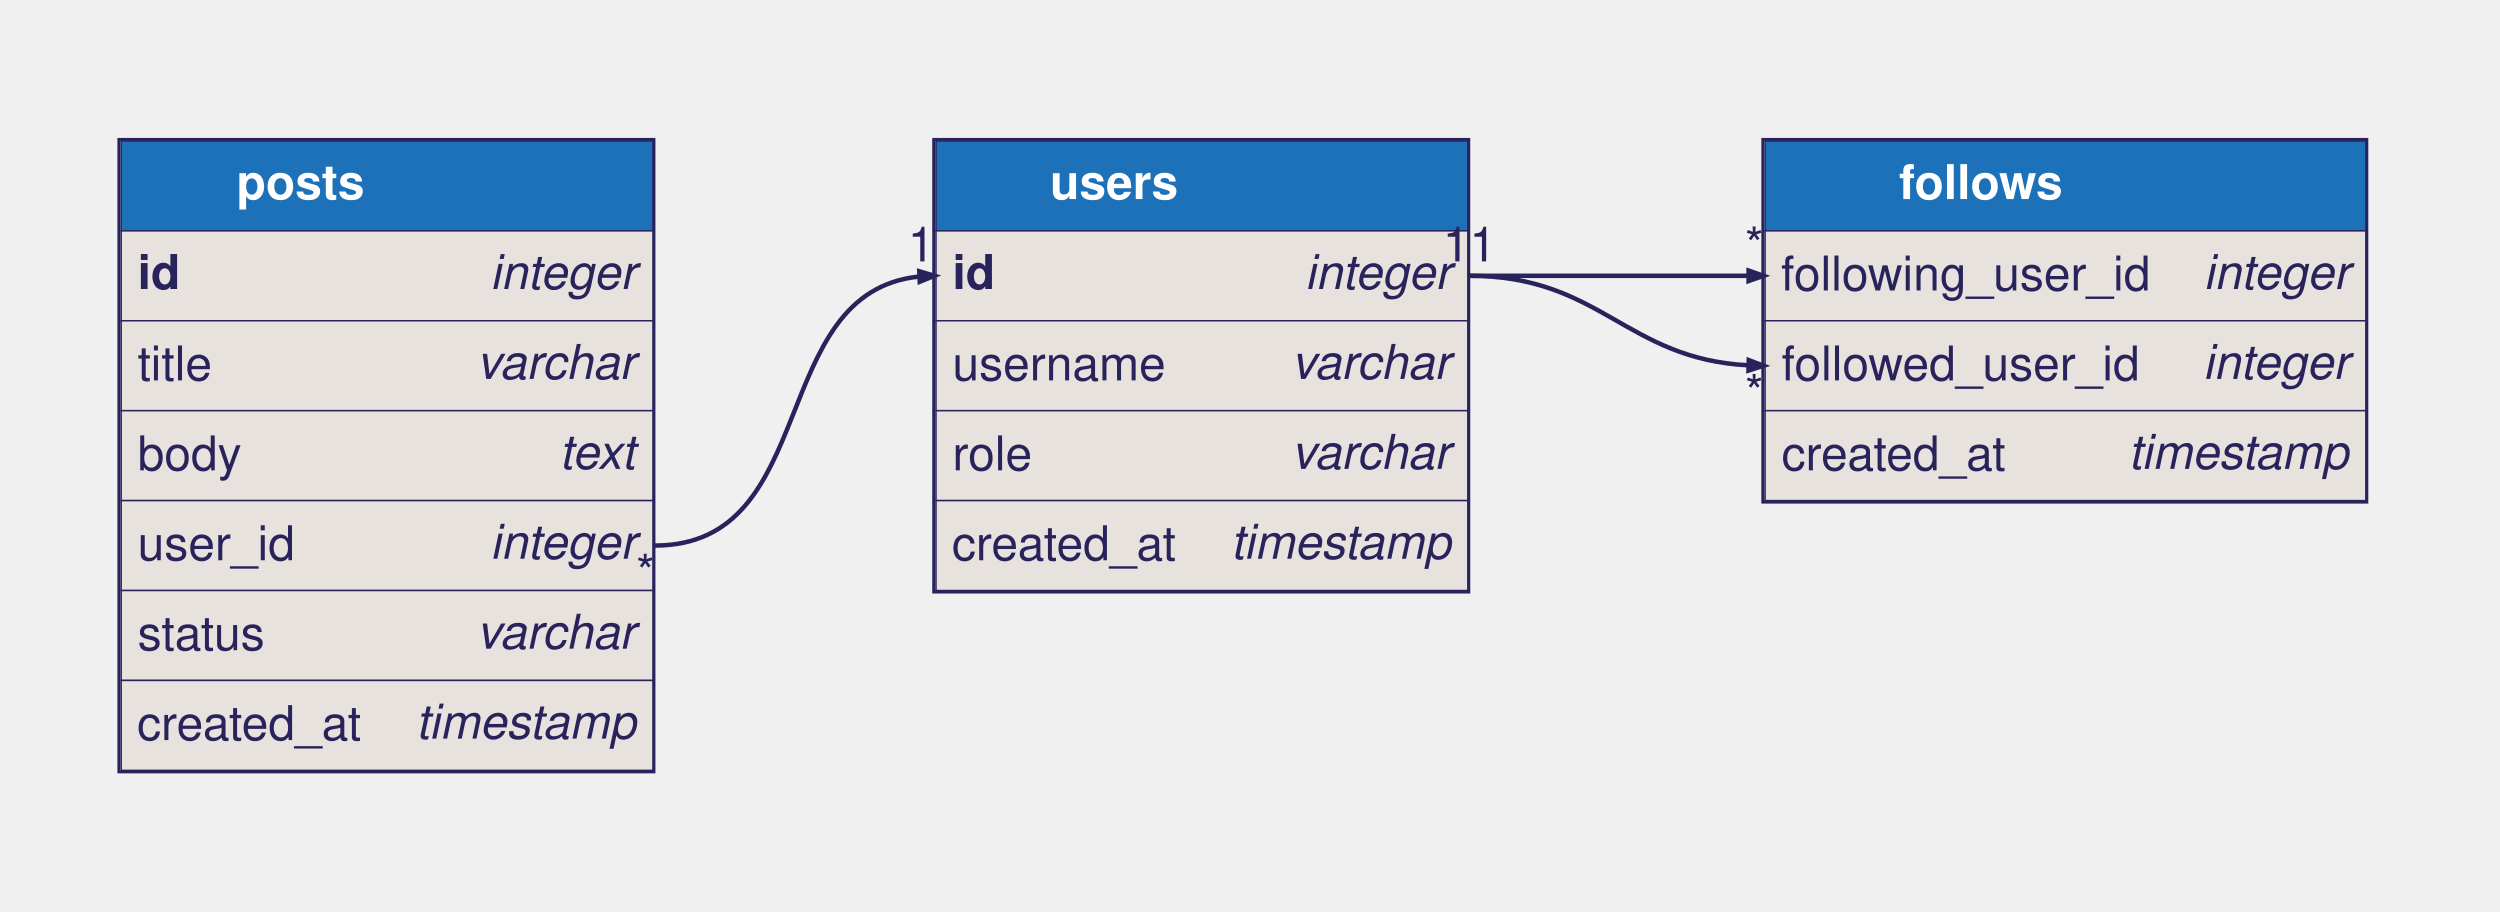
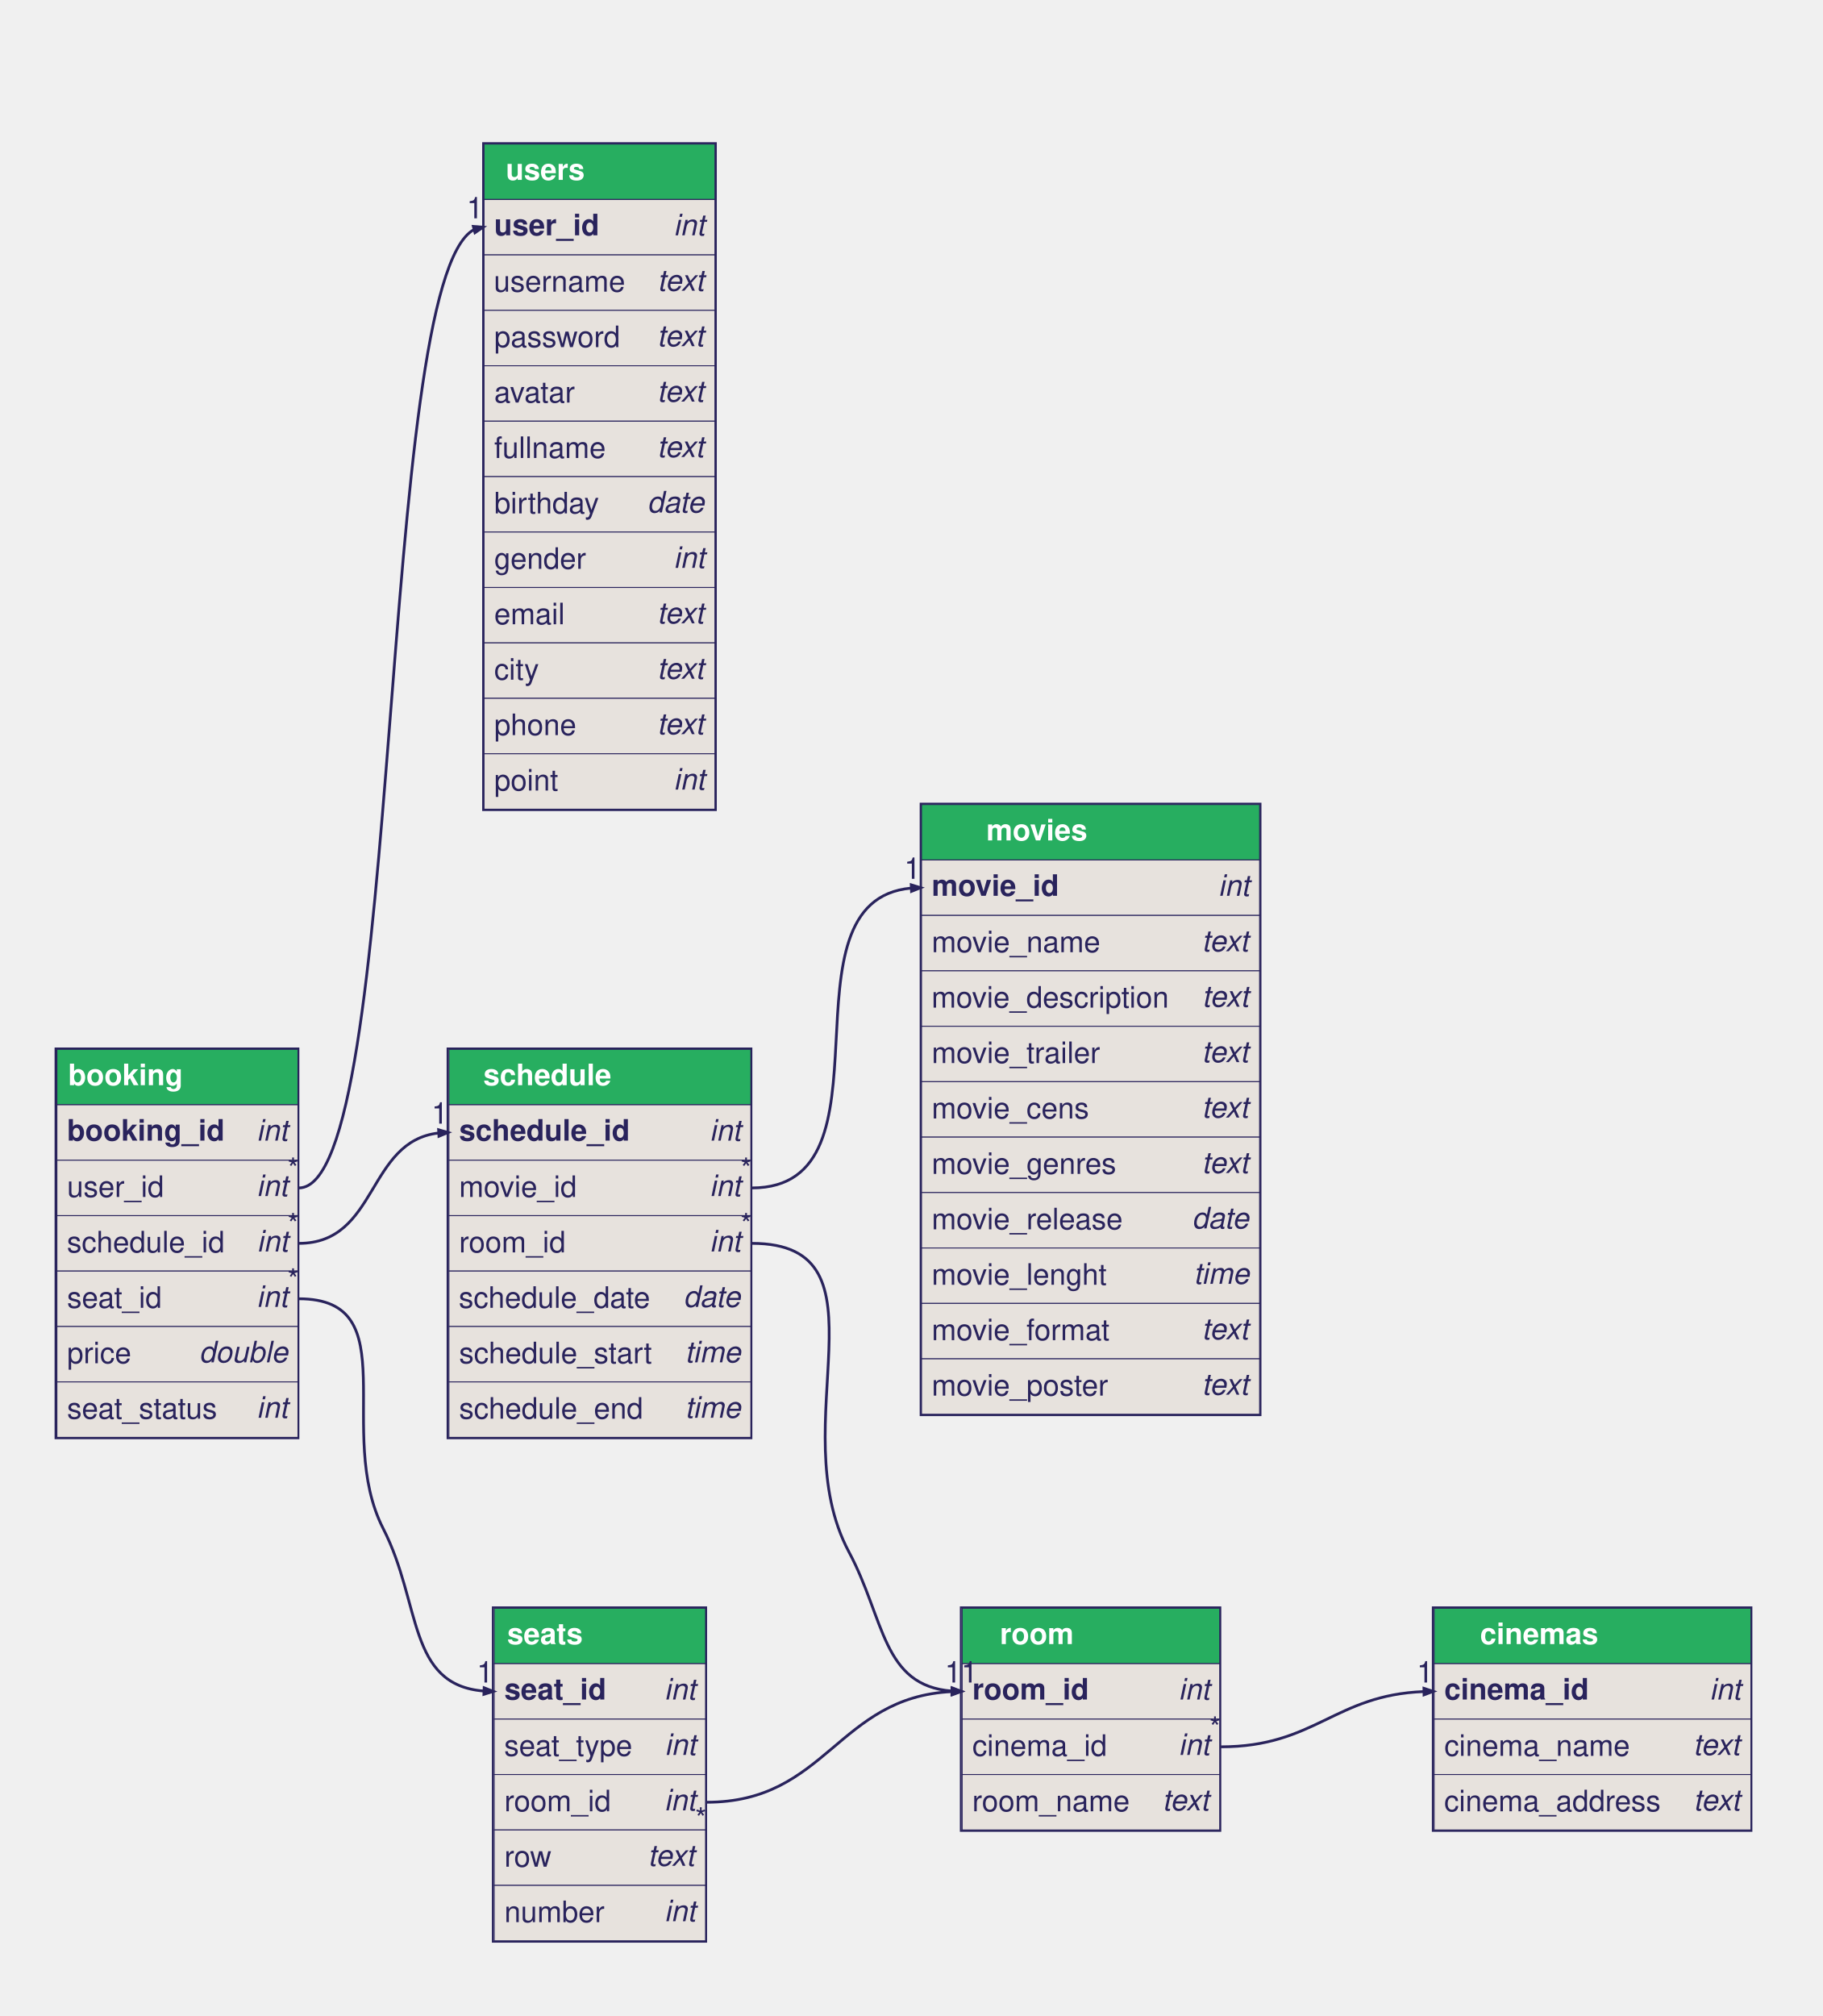
- <svg xmlns="http://www.w3.org/2000/svg" width="1668pt" height="608pt" viewBox="0.00 0.00 1668.16 607.63">
-   <g id="graph0" class="graph" transform="scale(1 1) rotate(0) translate(4 603.63)">
-     <g id="follows" class="node">
-       <ellipse fill="none" stroke="black" stroke-width="0" cx="1373.78" cy="-389.81" rx="286.26" ry="172.57" />
-       <polygon fill="#1d71b8" stroke="transparent" points="1173.78,-449.81 1173.78,-509.81 1574.78,-509.81 1574.78,-449.81 1173.78,-449.81" />
-       <polygon fill="none" stroke="#29235c" points="1173.78,-449.81 1173.78,-509.81 1574.78,-509.81 1574.78,-449.81 1173.78,-449.81" />
-       <text text-anchor="start" x="1263.15" y="-471.01" font-family="Helvetica,sans-Serif" font-weight="bold" font-size="32.00" fill="#ffffff">       follows       </text>
-       <polygon fill="#e7e2dd" stroke="transparent" points="1173.78,-389.81 1173.78,-449.81 1574.78,-449.81 1574.78,-389.81 1173.78,-389.81" />
-       <polygon fill="none" stroke="#29235c" points="1173.78,-389.81 1173.78,-449.81 1574.78,-449.81 1574.78,-389.81 1173.78,-389.81" />
-       <text text-anchor="start" x="1184.42" y="-410.01" font-family="Helvetica,sans-Serif" font-size="32.00" fill="#29235c">following_user_id    </text>
-       <text text-anchor="start" x="1466.38" y="-411.01" font-family="Helvetica,sans-Serif" font-style="italic" font-size="32.00" fill="#29235c">integer</text>
-       <polygon fill="#e7e2dd" stroke="transparent" points="1173.78,-329.81 1173.78,-389.81 1574.78,-389.81 1574.78,-329.81 1173.78,-329.81" />
-       <polygon fill="none" stroke="#29235c" points="1173.78,-329.81 1173.78,-389.81 1574.78,-389.81 1574.78,-329.81 1173.78,-329.81" />
-       <text text-anchor="start" x="1184.78" y="-350.01" font-family="Helvetica,sans-Serif" font-size="32.00" fill="#29235c">followed_user_id    </text>
-       <text text-anchor="start" x="1465.98" y="-351.01" font-family="Helvetica,sans-Serif" font-style="italic" font-size="32.00" fill="#29235c">integer</text>
-       <polygon fill="#e7e2dd" stroke="transparent" points="1173.78,-269.81 1173.78,-329.81 1574.78,-329.81 1574.78,-269.81 1173.78,-269.81" />
-       <polygon fill="none" stroke="#29235c" points="1173.78,-269.81 1173.78,-329.81 1574.78,-329.81 1574.78,-269.81 1173.78,-269.81" />
-       <text text-anchor="start" x="1184.78" y="-290.01" font-family="Helvetica,sans-Serif" font-size="32.00" fill="#29235c">created_at    </text>
-       <text text-anchor="start" x="1416.23" y="-291.01" font-family="Helvetica,sans-Serif" font-style="italic" font-size="32.00" fill="#29235c">timestamp</text>
-       <polygon fill="none" stroke="#29235c" stroke-width="2" points="1172.28,-268.81 1172.28,-510.81 1575.28,-510.81 1575.28,-268.81 1172.28,-268.81" />
-     </g>
+ <svg xmlns="http://www.w3.org/2000/svg" width="1973pt" height="2182pt" viewBox="0.00 0.00 1972.86 2182.33">
+   <g id="graph0" class="graph" transform="scale(1 1) rotate(0) translate(4 2178.33)">
    <g id="users" class="node">
-       <ellipse fill="none" stroke="black" stroke-width="0" cx="797.55" cy="-359.81" rx="253.7" ry="214.92" />
-       <polygon fill="#1d71b8" stroke="transparent" points="620.55,-449.81 620.55,-509.81 975.55,-509.81 975.55,-449.81 620.55,-449.81" />
-       <polygon fill="none" stroke="#29235c" points="620.55,-449.81 620.55,-509.81 975.55,-509.81 975.55,-449.81 620.55,-449.81" />
-       <text text-anchor="start" x="696.69" y="-471.01" font-family="Helvetica,sans-Serif" font-weight="bold" font-size="32.00" fill="#ffffff">       users       </text>
-       <polygon fill="#e7e2dd" stroke="transparent" points="620.55,-389.81 620.55,-449.81 975.55,-449.81 975.55,-389.81 620.55,-389.81" />
-       <polygon fill="none" stroke="#29235c" points="620.55,-389.81 620.55,-449.81 975.55,-449.81 975.55,-389.81 620.55,-389.81" />
-       <text text-anchor="start" x="631.55" y="-411.01" font-family="Helvetica,sans-Serif" font-weight="bold" font-size="32.00" fill="#29235c">id</text>
-       <text text-anchor="start" x="656.44" y="-411.01" font-family="Helvetica,sans-Serif" font-size="32.00" fill="#29235c">    </text>
-       <text text-anchor="start" x="866.75" y="-411.01" font-family="Helvetica,sans-Serif" font-style="italic" font-size="32.00" fill="#29235c">integer</text>
-       <polygon fill="#e7e2dd" stroke="transparent" points="620.55,-329.81 620.55,-389.81 975.55,-389.81 975.55,-329.81 620.55,-329.81" />
-       <polygon fill="none" stroke="#29235c" points="620.55,-329.81 620.55,-389.81 975.55,-389.81 975.55,-329.81 620.55,-329.81" />
-       <text text-anchor="start" x="631.55" y="-350.01" font-family="Helvetica,sans-Serif" font-size="32.00" fill="#29235c">username    </text>
-       <text text-anchor="start" x="857.88" y="-351.01" font-family="Helvetica,sans-Serif" font-style="italic" font-size="32.00" fill="#29235c">varchar</text>
-       <polygon fill="#e7e2dd" stroke="transparent" points="620.55,-269.81 620.55,-329.81 975.55,-329.81 975.55,-269.81 620.55,-269.81" />
-       <polygon fill="none" stroke="#29235c" points="620.55,-269.81 620.55,-329.81 975.55,-329.81 975.55,-269.81 620.55,-269.81" />
-       <text text-anchor="start" x="631.55" y="-290.01" font-family="Helvetica,sans-Serif" font-size="32.00" fill="#29235c">role    </text>
-       <text text-anchor="start" x="857.88" y="-291.01" font-family="Helvetica,sans-Serif" font-style="italic" font-size="32.00" fill="#29235c">varchar</text>
-       <polygon fill="#e7e2dd" stroke="transparent" points="620.55,-209.81 620.55,-269.81 975.55,-269.81 975.55,-209.81 620.55,-209.81" />
-       <polygon fill="none" stroke="#29235c" points="620.55,-209.81 620.55,-269.81 975.55,-269.81 975.55,-209.81 620.55,-209.81" />
-       <text text-anchor="start" x="631.18" y="-230.01" font-family="Helvetica,sans-Serif" font-size="32.00" fill="#29235c">created_at    </text>
-       <text text-anchor="start" x="817.27" y="-231.01" font-family="Helvetica,sans-Serif" font-style="italic" font-size="32.00" fill="#29235c">timestamp</text>
-       <polygon fill="none" stroke="#29235c" stroke-width="2" points="619.05,-208.81 619.05,-510.81 976.05,-510.81 976.05,-208.81 619.05,-208.81" />
+       <ellipse fill="none" stroke="black" stroke-width="0" cx="644.82" cy="-1662.39" rx="179.71" ry="511.89" />
+       <polygon fill="#27ae60" stroke="transparent" points="519.82,-1962.39 519.82,-2022.39 769.82,-2022.39 769.82,-1962.39 519.82,-1962.39" />
+       <polygon fill="none" stroke="#29235c" points="519.82,-1962.39 519.82,-2022.39 769.82,-2022.39 769.82,-1962.39 519.82,-1962.39" />
+       <text text-anchor="start" x="543.45" y="-1983.59" font-family="Helvetica,sans-Serif" font-weight="bold" font-size="32.00" fill="#ffffff">       users       </text>
+       <polygon fill="#e7e2dd" stroke="transparent" points="519.82,-1902.39 519.82,-1962.39 769.82,-1962.39 769.82,-1902.39 519.82,-1902.39" />
+       <polygon fill="none" stroke="#29235c" points="519.82,-1902.39 519.82,-1962.39 769.82,-1962.39 769.82,-1902.39 519.82,-1902.39" />
+       <text text-anchor="start" x="530.82" y="-1923.59" font-family="Helvetica,sans-Serif" font-weight="bold" font-size="32.00" fill="#29235c">user_id</text>
+       <text text-anchor="start" x="635.73" y="-1923.59" font-family="Helvetica,sans-Serif" font-size="32.00" fill="#29235c">    </text>
+       <text text-anchor="start" x="725.04" y="-1923.59" font-family="Helvetica,sans-Serif" font-style="italic" font-size="32.00" fill="#29235c">int</text>
+       <polygon fill="#e7e2dd" stroke="transparent" points="519.82,-1842.39 519.82,-1902.39 769.82,-1902.39 769.82,-1842.39 519.82,-1842.39" />
+       <polygon fill="none" stroke="#29235c" points="519.82,-1842.39 519.82,-1902.39 769.82,-1902.39 769.82,-1842.39 519.82,-1842.39" />
+       <text text-anchor="start" x="530.41" y="-1862.59" font-family="Helvetica,sans-Serif" font-size="32.00" fill="#29235c">username    </text>
+       <text text-anchor="start" x="707.53" y="-1863.59" font-family="Helvetica,sans-Serif" font-style="italic" font-size="32.00" fill="#29235c">text</text>
+       <polygon fill="#e7e2dd" stroke="transparent" points="519.82,-1782.39 519.82,-1842.39 769.82,-1842.39 769.82,-1782.39 519.82,-1782.39" />
+       <polygon fill="none" stroke="#29235c" points="519.82,-1782.39 519.82,-1842.39 769.82,-1842.39 769.82,-1782.39 519.82,-1782.39" />
+       <text text-anchor="start" x="530.82" y="-1802.59" font-family="Helvetica,sans-Serif" font-size="32.00" fill="#29235c">password    </text>
+       <text text-anchor="start" x="707.24" y="-1803.59" font-family="Helvetica,sans-Serif" font-style="italic" font-size="32.00" fill="#29235c">text</text>
+       <polygon fill="#e7e2dd" stroke="transparent" points="519.82,-1722.39 519.82,-1782.39 769.82,-1782.39 769.82,-1722.39 519.82,-1722.39" />
+       <polygon fill="none" stroke="#29235c" points="519.82,-1722.39 519.82,-1782.39 769.82,-1782.39 769.82,-1722.39 519.82,-1722.39" />
+       <text text-anchor="start" x="530.82" y="-1742.59" font-family="Helvetica,sans-Serif" font-size="32.00" fill="#29235c">avatar    </text>
+       <text text-anchor="start" x="707.24" y="-1743.59" font-family="Helvetica,sans-Serif" font-style="italic" font-size="32.00" fill="#29235c">text</text>
+       <polygon fill="#e7e2dd" stroke="transparent" points="519.82,-1662.39 519.82,-1722.39 769.82,-1722.39 769.82,-1662.39 519.82,-1662.39" />
+       <polygon fill="none" stroke="#29235c" points="519.82,-1662.39 519.82,-1722.39 769.82,-1722.39 769.82,-1662.39 519.82,-1662.39" />
+       <text text-anchor="start" x="530.82" y="-1682.59" font-family="Helvetica,sans-Serif" font-size="32.00" fill="#29235c">fullname    </text>
+       <text text-anchor="start" x="707.24" y="-1683.59" font-family="Helvetica,sans-Serif" font-style="italic" font-size="32.00" fill="#29235c">text</text>
+       <polygon fill="#e7e2dd" stroke="transparent" points="519.82,-1602.39 519.82,-1662.39 769.82,-1662.39 769.82,-1602.39 519.82,-1602.39" />
+       <polygon fill="none" stroke="#29235c" points="519.82,-1602.39 519.82,-1662.39 769.82,-1662.39 769.82,-1602.39 519.82,-1602.39" />
+       <text text-anchor="start" x="530.82" y="-1622.59" font-family="Helvetica,sans-Serif" font-size="32.00" fill="#29235c">birthday    </text>
+       <text text-anchor="start" x="696.56" y="-1623.59" font-family="Helvetica,sans-Serif" font-style="italic" font-size="32.00" fill="#29235c">date</text>
+       <polygon fill="#e7e2dd" stroke="transparent" points="519.82,-1542.39 519.82,-1602.39 769.82,-1602.39 769.82,-1542.39 519.82,-1542.39" />
+       <polygon fill="none" stroke="#29235c" points="519.82,-1542.39 519.82,-1602.39 769.82,-1602.39 769.82,-1542.39 519.82,-1542.39" />
+       <text text-anchor="start" x="530.82" y="-1562.59" font-family="Helvetica,sans-Serif" font-size="32.00" fill="#29235c">gender    </text>
+       <text text-anchor="start" x="725.04" y="-1563.59" font-family="Helvetica,sans-Serif" font-style="italic" font-size="32.00" fill="#29235c">int</text>
+       <polygon fill="#e7e2dd" stroke="transparent" points="519.82,-1482.39 519.82,-1542.39 769.82,-1542.39 769.82,-1482.39 519.82,-1482.39" />
+       <polygon fill="none" stroke="#29235c" points="519.82,-1482.39 519.82,-1542.39 769.82,-1542.39 769.82,-1482.39 519.82,-1482.39" />
+       <text text-anchor="start" x="530.82" y="-1502.59" font-family="Helvetica,sans-Serif" font-size="32.00" fill="#29235c">email    </text>
+       <text text-anchor="start" x="707.24" y="-1503.59" font-family="Helvetica,sans-Serif" font-style="italic" font-size="32.00" fill="#29235c">text</text>
+       <polygon fill="#e7e2dd" stroke="transparent" points="519.82,-1422.39 519.82,-1482.39 769.82,-1482.39 769.82,-1422.39 519.82,-1422.39" />
+       <polygon fill="none" stroke="#29235c" points="519.82,-1422.39 519.82,-1482.39 769.82,-1482.39 769.82,-1422.39 519.82,-1422.39" />
+       <text text-anchor="start" x="530.82" y="-1442.59" font-family="Helvetica,sans-Serif" font-size="32.00" fill="#29235c">city    </text>
+       <text text-anchor="start" x="707.24" y="-1443.59" font-family="Helvetica,sans-Serif" font-style="italic" font-size="32.00" fill="#29235c">text</text>
+       <polygon fill="#e7e2dd" stroke="transparent" points="519.82,-1362.39 519.82,-1422.39 769.82,-1422.39 769.82,-1362.39 519.82,-1362.39" />
+       <polygon fill="none" stroke="#29235c" points="519.82,-1362.39 519.82,-1422.39 769.82,-1422.39 769.82,-1362.39 519.82,-1362.39" />
+       <text text-anchor="start" x="530.82" y="-1382.59" font-family="Helvetica,sans-Serif" font-size="32.00" fill="#29235c">phone    </text>
+       <text text-anchor="start" x="707.24" y="-1383.59" font-family="Helvetica,sans-Serif" font-style="italic" font-size="32.00" fill="#29235c">text</text>
+       <polygon fill="#e7e2dd" stroke="transparent" points="519.82,-1302.39 519.82,-1362.39 769.82,-1362.39 769.82,-1302.39 519.82,-1302.39" />
+       <polygon fill="none" stroke="#29235c" points="519.82,-1302.39 519.82,-1362.39 769.82,-1362.39 769.82,-1302.39 519.82,-1302.39" />
+       <text text-anchor="start" x="530.82" y="-1322.59" font-family="Helvetica,sans-Serif" font-size="32.00" fill="#29235c">point    </text>
+       <text text-anchor="start" x="725.04" y="-1323.59" font-family="Helvetica,sans-Serif" font-style="italic" font-size="32.00" fill="#29235c">int</text>
+       <polygon fill="none" stroke="#29235c" stroke-width="2" points="518.82,-1301.39 518.82,-2023.39 770.82,-2023.39 770.82,-1301.39 518.82,-1301.39" />
+     </g>
+     <g id="cinemas" class="node">
+       <ellipse fill="none" stroke="black" stroke-width="0" cx="1719.5" cy="-317.39" rx="245.23" ry="172.57" />
+       <polygon fill="#27ae60" stroke="transparent" points="1548.5,-377.39 1548.5,-437.39 1891.5,-437.39 1891.5,-377.39 1548.5,-377.39" />
+       <polygon fill="none" stroke="#29235c" points="1548.5,-377.39 1548.5,-437.39 1891.5,-437.39 1891.5,-377.39 1548.5,-377.39" />
+       <text text-anchor="start" x="1598.19" y="-398.59" font-family="Helvetica,sans-Serif" font-weight="bold" font-size="32.00" fill="#ffffff">       cinemas       </text>
+       <polygon fill="#e7e2dd" stroke="transparent" points="1548.5,-317.39 1548.5,-377.39 1891.5,-377.39 1891.5,-317.39 1548.5,-317.39" />
+       <polygon fill="none" stroke="#29235c" points="1548.5,-317.39 1548.5,-377.39 1891.5,-377.39 1891.5,-317.39 1548.5,-317.39" />
+       <text text-anchor="start" x="1559.5" y="-338.59" font-family="Helvetica,sans-Serif" font-weight="bold" font-size="32.00" fill="#29235c">cinema_id</text>
+       <text text-anchor="start" x="1705.29" y="-338.59" font-family="Helvetica,sans-Serif" font-size="32.00" fill="#29235c">    </text>
+       <text text-anchor="start" x="1846.71" y="-338.59" font-family="Helvetica,sans-Serif" font-style="italic" font-size="32.00" fill="#29235c">int</text>
+       <polygon fill="#e7e2dd" stroke="transparent" points="1548.5,-257.39 1548.5,-317.39 1891.5,-317.39 1891.5,-257.39 1548.5,-257.39" />
+       <polygon fill="none" stroke="#29235c" points="1548.5,-257.39 1548.5,-317.39 1891.5,-317.39 1891.5,-257.39 1548.5,-257.39" />
+       <text text-anchor="start" x="1559.5" y="-277.59" font-family="Helvetica,sans-Serif" font-size="32.00" fill="#29235c">cinema_name    </text>
+       <text text-anchor="start" x="1828.92" y="-278.59" font-family="Helvetica,sans-Serif" font-style="italic" font-size="32.00" fill="#29235c">text</text>
+       <polygon fill="#e7e2dd" stroke="transparent" points="1548.5,-197.39 1548.5,-257.39 1891.5,-257.39 1891.5,-197.39 1548.5,-197.39" />
+       <polygon fill="none" stroke="#29235c" points="1548.5,-197.39 1548.5,-257.39 1891.5,-257.39 1891.5,-197.39 1548.5,-197.39" />
+       <text text-anchor="start" x="1559.35" y="-217.59" font-family="Helvetica,sans-Serif" font-size="32.00" fill="#29235c">cinema_address    </text>
+       <text text-anchor="start" x="1829.21" y="-218.59" font-family="Helvetica,sans-Serif" font-style="italic" font-size="32.00" fill="#29235c">text</text>
+       <polygon fill="none" stroke="#29235c" stroke-width="2" points="1547,-196.39 1547,-438.39 1892,-438.39 1892,-196.39 1547,-196.39" />
+     </g>
+     <g id="movies" class="node">
+       <ellipse fill="none" stroke="black" stroke-width="0" cx="1176.5" cy="-977.39" rx="261.76" ry="469.54" />
+       <polygon fill="#27ae60" stroke="transparent" points="993.5,-1247.39 993.5,-1307.39 1359.5,-1307.39 1359.5,-1247.39 993.5,-1247.39" />
+       <polygon fill="none" stroke="#29235c" points="993.5,-1247.39 993.5,-1307.39 1359.5,-1307.39 1359.5,-1247.39 993.5,-1247.39" />
+       <text text-anchor="start" x="1063.59" y="-1268.59" font-family="Helvetica,sans-Serif" font-weight="bold" font-size="32.00" fill="#ffffff">       movies       </text>
+       <polygon fill="#e7e2dd" stroke="transparent" points="993.5,-1187.39 993.5,-1247.39 1359.5,-1247.39 1359.5,-1187.39 993.5,-1187.39" />
+       <polygon fill="none" stroke="#29235c" points="993.5,-1187.39 993.5,-1247.39 1359.5,-1247.39 1359.5,-1187.39 993.5,-1187.39" />
+       <text text-anchor="start" x="1004.5" y="-1208.59" font-family="Helvetica,sans-Serif" font-weight="bold" font-size="32.00" fill="#29235c">movie_id</text>
+       <text text-anchor="start" x="1132.51" y="-1208.59" font-family="Helvetica,sans-Serif" font-size="32.00" fill="#29235c">    </text>
+       <text text-anchor="start" x="1314.72" y="-1208.59" font-family="Helvetica,sans-Serif" font-style="italic" font-size="32.00" fill="#29235c">int</text>
+       <polygon fill="#e7e2dd" stroke="transparent" points="993.5,-1127.39 993.5,-1187.39 1359.5,-1187.39 1359.5,-1127.39 993.5,-1127.39" />
+       <polygon fill="none" stroke="#29235c" points="993.5,-1127.39 993.5,-1187.39 1359.5,-1187.39 1359.5,-1127.39 993.5,-1127.39" />
+       <text text-anchor="start" x="1004.5" y="-1147.59" font-family="Helvetica,sans-Serif" font-size="32.00" fill="#29235c">movie_name    </text>
+       <text text-anchor="start" x="1296.93" y="-1148.59" font-family="Helvetica,sans-Serif" font-style="italic" font-size="32.00" fill="#29235c">text</text>
+       <polygon fill="#e7e2dd" stroke="transparent" points="993.5,-1067.39 993.5,-1127.39 1359.5,-1127.39 1359.5,-1067.39 993.5,-1067.39" />
+       <polygon fill="none" stroke="#29235c" points="993.5,-1067.39 993.5,-1127.39 1359.5,-1127.39 1359.5,-1067.39 993.5,-1067.39" />
+       <text text-anchor="start" x="1004.31" y="-1087.59" font-family="Helvetica,sans-Serif" font-size="32.00" fill="#29235c">movie_description    </text>
+       <text text-anchor="start" x="1297.21" y="-1088.59" font-family="Helvetica,sans-Serif" font-style="italic" font-size="32.00" fill="#29235c">text</text>
+       <polygon fill="#e7e2dd" stroke="transparent" points="993.5,-1007.39 993.5,-1067.39 1359.5,-1067.39 1359.5,-1007.39 993.5,-1007.39" />
+       <polygon fill="none" stroke="#29235c" points="993.5,-1007.39 993.5,-1067.39 1359.5,-1067.39 1359.5,-1007.39 993.5,-1007.39" />
+       <text text-anchor="start" x="1004.5" y="-1027.59" font-family="Helvetica,sans-Serif" font-size="32.00" fill="#29235c">movie_trailer    </text>
+       <text text-anchor="start" x="1296.93" y="-1028.59" font-family="Helvetica,sans-Serif" font-style="italic" font-size="32.00" fill="#29235c">text</text>
+       <polygon fill="#e7e2dd" stroke="transparent" points="993.5,-947.39 993.5,-1007.39 1359.5,-1007.39 1359.5,-947.39 993.5,-947.39" />
+       <polygon fill="none" stroke="#29235c" points="993.5,-947.39 993.5,-1007.39 1359.5,-1007.39 1359.5,-947.39 993.5,-947.39" />
+       <text text-anchor="start" x="1004.5" y="-967.59" font-family="Helvetica,sans-Serif" font-size="32.00" fill="#29235c">movie_cens    </text>
+       <text text-anchor="start" x="1296.93" y="-968.59" font-family="Helvetica,sans-Serif" font-style="italic" font-size="32.00" fill="#29235c">text</text>
+       <polygon fill="#e7e2dd" stroke="transparent" points="993.5,-887.39 993.5,-947.39 1359.5,-947.39 1359.5,-887.39 993.5,-887.39" />
+       <polygon fill="none" stroke="#29235c" points="993.5,-887.39 993.5,-947.39 1359.5,-947.39 1359.5,-887.39 993.5,-887.39" />
+       <text text-anchor="start" x="1004.5" y="-907.59" font-family="Helvetica,sans-Serif" font-size="32.00" fill="#29235c">movie_genres    </text>
+       <text text-anchor="start" x="1296.93" y="-908.59" font-family="Helvetica,sans-Serif" font-style="italic" font-size="32.00" fill="#29235c">text</text>
+       <polygon fill="#e7e2dd" stroke="transparent" points="993.5,-827.39 993.5,-887.39 1359.5,-887.39 1359.5,-827.39 993.5,-827.39" />
+       <polygon fill="none" stroke="#29235c" points="993.5,-827.39 993.5,-887.39 1359.5,-887.39 1359.5,-827.39 993.5,-827.39" />
+       <text text-anchor="start" x="1004.5" y="-847.59" font-family="Helvetica,sans-Serif" font-size="32.00" fill="#29235c">movie_release    </text>
+       <text text-anchor="start" x="1286.24" y="-848.59" font-family="Helvetica,sans-Serif" font-style="italic" font-size="32.00" fill="#29235c">date</text>
+       <polygon fill="#e7e2dd" stroke="transparent" points="993.5,-767.39 993.5,-827.39 1359.5,-827.39 1359.5,-767.39 993.5,-767.39" />
+       <polygon fill="none" stroke="#29235c" points="993.5,-767.39 993.5,-827.39 1359.5,-827.39 1359.5,-767.39 993.5,-767.39" />
+       <text text-anchor="start" x="1004.5" y="-787.59" font-family="Helvetica,sans-Serif" font-size="32.00" fill="#29235c">movie_lenght    </text>
+       <text text-anchor="start" x="1288.07" y="-788.59" font-family="Helvetica,sans-Serif" font-style="italic" font-size="32.00" fill="#29235c">time</text>
+       <polygon fill="#e7e2dd" stroke="transparent" points="993.5,-707.39 993.5,-767.39 1359.5,-767.39 1359.5,-707.39 993.5,-707.39" />
+       <polygon fill="none" stroke="#29235c" points="993.5,-707.39 993.5,-767.39 1359.5,-767.39 1359.5,-707.39 993.5,-707.39" />
+       <text text-anchor="start" x="1004.5" y="-727.59" font-family="Helvetica,sans-Serif" font-size="32.00" fill="#29235c">movie_format    </text>
+       <text text-anchor="start" x="1296.93" y="-728.59" font-family="Helvetica,sans-Serif" font-style="italic" font-size="32.00" fill="#29235c">text</text>
+       <polygon fill="#e7e2dd" stroke="transparent" points="993.5,-647.39 993.5,-707.39 1359.5,-707.39 1359.5,-647.39 993.5,-647.39" />
+       <polygon fill="none" stroke="#29235c" points="993.5,-647.39 993.5,-707.39 1359.5,-707.39 1359.5,-647.39 993.5,-647.39" />
+       <text text-anchor="start" x="1004.5" y="-667.59" font-family="Helvetica,sans-Serif" font-size="32.00" fill="#29235c">movie_poster    </text>
+       <text text-anchor="start" x="1296.93" y="-668.59" font-family="Helvetica,sans-Serif" font-style="italic" font-size="32.00" fill="#29235c">text</text>
+       <polygon fill="none" stroke="#29235c" stroke-width="2" points="992.5,-646.39 992.5,-1308.39 1360.5,-1308.39 1360.5,-646.39 992.5,-646.39" />
+     </g>
+     <g id="seats" class="node">
+       <ellipse fill="none" stroke="black" stroke-width="0" cx="644.82" cy="-257.39" rx="164.51" ry="257.27" />
+       <polygon fill="#27ae60" stroke="transparent" points="530.82,-377.39 530.82,-437.39 759.82,-437.39 759.82,-377.39 530.82,-377.39" />
+       <polygon fill="none" stroke="#29235c" points="530.82,-377.39 530.82,-437.39 759.82,-437.39 759.82,-377.39 530.82,-377.39" />
+       <text text-anchor="start" x="544.83" y="-398.59" font-family="Helvetica,sans-Serif" font-weight="bold" font-size="32.00" fill="#ffffff">       seats       </text>
+       <polygon fill="#e7e2dd" stroke="transparent" points="530.82,-317.39 530.82,-377.39 759.82,-377.39 759.82,-317.39 530.82,-317.39" />
+       <polygon fill="none" stroke="#29235c" points="530.82,-317.39 530.82,-377.39 759.82,-377.39 759.82,-317.39 530.82,-317.39" />
+       <text text-anchor="start" x="541.82" y="-338.59" font-family="Helvetica,sans-Serif" font-weight="bold" font-size="32.00" fill="#29235c">seat_id</text>
+       <text text-anchor="start" x="644.97" y="-338.59" font-family="Helvetica,sans-Serif" font-size="32.00" fill="#29235c">    </text>
+       <text text-anchor="start" x="715.04" y="-338.59" font-family="Helvetica,sans-Serif" font-style="italic" font-size="32.00" fill="#29235c">int</text>
+       <polygon fill="#e7e2dd" stroke="transparent" points="530.82,-257.39 530.82,-317.39 759.82,-317.39 759.82,-257.39 530.82,-257.39" />
+       <polygon fill="none" stroke="#29235c" points="530.82,-257.39 530.82,-317.39 759.82,-317.39 759.82,-257.39 530.82,-257.39" />
+       <text text-anchor="start" x="541.67" y="-277.59" font-family="Helvetica,sans-Serif" font-size="32.00" fill="#29235c">seat_type    </text>
+       <text text-anchor="start" x="715.43" y="-278.59" font-family="Helvetica,sans-Serif" font-style="italic" font-size="32.00" fill="#29235c">int</text>
+       <polygon fill="#e7e2dd" stroke="transparent" points="530.82,-197.39 530.82,-257.39 759.82,-257.39 759.82,-197.39 530.82,-197.39" />
+       <polygon fill="none" stroke="#29235c" points="530.82,-197.39 530.82,-257.39 759.82,-257.39 759.82,-197.39 530.82,-197.39" />
+       <text text-anchor="start" x="541.82" y="-217.59" font-family="Helvetica,sans-Serif" font-size="32.00" fill="#29235c">room_id    </text>
+       <text text-anchor="start" x="715.04" y="-218.59" font-family="Helvetica,sans-Serif" font-style="italic" font-size="32.00" fill="#29235c">int</text>
+       <polygon fill="#e7e2dd" stroke="transparent" points="530.82,-137.39 530.82,-197.39 759.82,-197.39 759.82,-137.39 530.82,-137.39" />
+       <polygon fill="none" stroke="#29235c" points="530.82,-137.39 530.82,-197.39 759.82,-197.39 759.82,-137.39 530.82,-137.39" />
+       <text text-anchor="start" x="541.82" y="-157.59" font-family="Helvetica,sans-Serif" font-size="32.00" fill="#29235c">row    </text>
+       <text text-anchor="start" x="697.24" y="-158.59" font-family="Helvetica,sans-Serif" font-style="italic" font-size="32.00" fill="#29235c">text</text>
+       <polygon fill="#e7e2dd" stroke="transparent" points="530.82,-77.39 530.82,-137.39 759.82,-137.39 759.82,-77.39 530.82,-77.39" />
+       <polygon fill="none" stroke="#29235c" points="530.82,-77.39 530.82,-137.39 759.82,-137.39 759.82,-77.39 530.82,-77.39" />
+       <text text-anchor="start" x="541.82" y="-97.59" font-family="Helvetica,sans-Serif" font-size="32.00" fill="#29235c">number    </text>
+       <text text-anchor="start" x="715.04" y="-98.59" font-family="Helvetica,sans-Serif" font-style="italic" font-size="32.00" fill="#29235c">int</text>
+       <polygon fill="none" stroke="#29235c" stroke-width="2" points="529.32,-76.39 529.32,-438.39 760.32,-438.39 760.32,-76.39 529.32,-76.39" />
+     </g>
+     <g id="room" class="node">
+       <ellipse fill="none" stroke="black" stroke-width="0" cx="1176.5" cy="-317.39" rx="200.22" ry="172.57" />
+       <polygon fill="#27ae60" stroke="transparent" points="1037.5,-377.39 1037.5,-437.39 1316.5,-437.39 1316.5,-377.39 1037.5,-377.39" />
+       <polygon fill="none" stroke="#29235c" points="1037.5,-377.39 1037.5,-437.39 1316.5,-437.39 1316.5,-377.39 1037.5,-377.39" />
+       <text text-anchor="start" x="1078.31" y="-398.59" font-family="Helvetica,sans-Serif" font-weight="bold" font-size="32.00" fill="#ffffff">       room       </text>
+       <polygon fill="#e7e2dd" stroke="transparent" points="1037.5,-317.39 1037.5,-377.39 1316.5,-377.39 1316.5,-317.39 1037.5,-317.39" />
+       <polygon fill="none" stroke="#29235c" points="1037.5,-317.39 1037.5,-377.39 1316.5,-377.39 1316.5,-317.39 1037.5,-317.39" />
+       <text text-anchor="start" x="1048.5" y="-338.59" font-family="Helvetica,sans-Serif" font-weight="bold" font-size="32.00" fill="#29235c">room_id</text>
+       <text text-anchor="start" x="1164.06" y="-338.59" font-family="Helvetica,sans-Serif" font-size="32.00" fill="#29235c">    </text>
+       <text text-anchor="start" x="1271.72" y="-338.59" font-family="Helvetica,sans-Serif" font-style="italic" font-size="32.00" fill="#29235c">int</text>
+       <polygon fill="#e7e2dd" stroke="transparent" points="1037.5,-257.39 1037.5,-317.39 1316.5,-317.39 1316.5,-257.39 1037.5,-257.39" />
+       <polygon fill="none" stroke="#29235c" points="1037.5,-257.39 1037.5,-317.39 1316.5,-317.39 1316.5,-257.39 1037.5,-257.39" />
+       <text text-anchor="start" x="1048.5" y="-277.59" font-family="Helvetica,sans-Serif" font-size="32.00" fill="#29235c">cinema_id    </text>
+       <text text-anchor="start" x="1271.72" y="-278.59" font-family="Helvetica,sans-Serif" font-style="italic" font-size="32.00" fill="#29235c">int</text>
+       <polygon fill="#e7e2dd" stroke="transparent" points="1037.5,-197.39 1037.5,-257.39 1316.5,-257.39 1316.5,-197.39 1037.5,-197.39" />
+       <polygon fill="none" stroke="#29235c" points="1037.5,-197.39 1037.5,-257.39 1316.5,-257.39 1316.5,-197.39 1037.5,-197.39" />
+       <text text-anchor="start" x="1048.37" y="-217.59" font-family="Helvetica,sans-Serif" font-size="32.00" fill="#29235c">room_name    </text>
+       <text text-anchor="start" x="1254.21" y="-218.59" font-family="Helvetica,sans-Serif" font-style="italic" font-size="32.00" fill="#29235c">text</text>
+       <polygon fill="none" stroke="#29235c" stroke-width="2" points="1036,-196.39 1036,-438.39 1317,-438.39 1317,-196.39 1036,-196.39" />
+     </g>
+     <g id="edge2" class="edge">
+       <path fill="none" stroke="#29235c" stroke-width="3" d="M760.82,-227.39C890.93,-227.39 902.34,-341.14 1026.19,-347.14" />
+       <polygon fill="#29235c" stroke="#29235c" stroke-width="3" points="1026.42,-350.65 1036.5,-347.39 1026.59,-343.65 1026.42,-350.65" />
+       <text text-anchor="middle" x="1027.61" y="-356.99" font-family="Helvetica,sans-Serif" font-size="32.00" fill="#29235c">1</text>
+       <text text-anchor="middle" x="754.6" y="-198.59" font-family="Helvetica,sans-Serif" font-size="32.00" fill="#29235c">*</text>
    </g>
    <g id="edge4" class="edge">
-       <path fill="none" stroke="#29235c" stroke-width="3" d="M976.55,-419.81C1060.19,-419.81 1083.67,-419.81 1162.37,-419.81" />
-       <polygon fill="#29235c" stroke="#29235c" stroke-width="3" points="1162.78,-423.31 1172.78,-419.81 1162.78,-416.31 1162.78,-423.31" />
-       <text text-anchor="middle" x="1166.56" y="-429.41" font-family="Helvetica,sans-Serif" font-size="32.00" fill="#29235c">*</text>
-       <text text-anchor="middle" x="967.66" y="-429.41" font-family="Helvetica,sans-Serif" font-size="32.00" fill="#29235c">1</text>
+       <path fill="none" stroke="#29235c" stroke-width="3" d="M1317.5,-287.39C1419.63,-287.39 1440.52,-343.47 1537.25,-347.19" />
+       <polygon fill="#29235c" stroke="#29235c" stroke-width="3" points="1537.43,-350.7 1547.5,-347.39 1537.56,-343.7 1537.43,-350.7" />
+       <text text-anchor="middle" x="1538.6" y="-356.99" font-family="Helvetica,sans-Serif" font-size="32.00" fill="#29235c">1</text>
+       <text text-anchor="middle" x="1311.28" y="-296.99" font-family="Helvetica,sans-Serif" font-size="32.00" fill="#29235c">*</text>
+     </g>
+     <g id="schedule" class="node">
+       <ellipse fill="none" stroke="black" stroke-width="0" cx="644.82" cy="-832.39" rx="234.1" ry="299.63" />
+       <polygon fill="#27ae60" stroke="transparent" points="481.82,-982.39 481.82,-1042.39 808.82,-1042.39 808.82,-982.39 481.82,-982.39" />
+       <polygon fill="none" stroke="#29235c" points="481.82,-982.39 481.82,-1042.39 808.82,-1042.39 808.82,-982.39 481.82,-982.39" />
+       <text text-anchor="start" x="519.05" y="-1003.59" font-family="Helvetica,sans-Serif" font-weight="bold" font-size="32.00" fill="#ffffff">       schedule       </text>
+       <polygon fill="#e7e2dd" stroke="transparent" points="481.82,-922.39 481.82,-982.39 808.82,-982.39 808.82,-922.39 481.82,-922.39" />
+       <polygon fill="none" stroke="#29235c" points="481.82,-922.39 481.82,-982.39 808.82,-982.39 808.82,-922.39 481.82,-922.39" />
+       <text text-anchor="start" x="492.82" y="-943.59" font-family="Helvetica,sans-Serif" font-weight="bold" font-size="32.00" fill="#29235c">schedule_id</text>
+       <text text-anchor="start" x="663.54" y="-943.59" font-family="Helvetica,sans-Serif" font-size="32.00" fill="#29235c">    </text>
+       <text text-anchor="start" x="764.04" y="-943.59" font-family="Helvetica,sans-Serif" font-style="italic" font-size="32.00" fill="#29235c">int</text>
+       <polygon fill="#e7e2dd" stroke="transparent" points="481.82,-862.39 481.82,-922.39 808.82,-922.39 808.82,-862.39 481.82,-862.39" />
+       <polygon fill="none" stroke="#29235c" points="481.82,-862.39 481.82,-922.39 808.82,-922.39 808.82,-862.39 481.82,-862.39" />
+       <text text-anchor="start" x="492.82" y="-882.59" font-family="Helvetica,sans-Serif" font-size="32.00" fill="#29235c">movie_id    </text>
+       <text text-anchor="start" x="764.04" y="-883.59" font-family="Helvetica,sans-Serif" font-style="italic" font-size="32.00" fill="#29235c">int</text>
+       <polygon fill="#e7e2dd" stroke="transparent" points="481.82,-802.39 481.82,-862.39 808.82,-862.39 808.82,-802.39 481.82,-802.39" />
+       <polygon fill="none" stroke="#29235c" points="481.82,-802.39 481.82,-862.39 808.82,-862.39 808.82,-802.39 481.82,-802.39" />
+       <text text-anchor="start" x="492.82" y="-822.59" font-family="Helvetica,sans-Serif" font-size="32.00" fill="#29235c">room_id    </text>
+       <text text-anchor="start" x="764.04" y="-823.59" font-family="Helvetica,sans-Serif" font-style="italic" font-size="32.00" fill="#29235c">int</text>
+       <polygon fill="#e7e2dd" stroke="transparent" points="481.82,-742.39 481.82,-802.39 808.82,-802.39 808.82,-742.39 481.82,-742.39" />
+       <polygon fill="none" stroke="#29235c" points="481.82,-742.39 481.82,-802.39 808.82,-802.39 808.82,-742.39 481.82,-742.39" />
+       <text text-anchor="start" x="492.49" y="-762.59" font-family="Helvetica,sans-Serif" font-size="32.00" fill="#29235c">schedule_date    </text>
+       <text text-anchor="start" x="735.69" y="-763.59" font-family="Helvetica,sans-Serif" font-style="italic" font-size="32.00" fill="#29235c">date</text>
+       <polygon fill="#e7e2dd" stroke="transparent" points="481.82,-682.39 481.82,-742.39 808.82,-742.39 808.82,-682.39 481.82,-682.39" />
+       <polygon fill="none" stroke="#29235c" points="481.82,-682.39 481.82,-742.39 808.82,-742.39 808.82,-682.39 481.82,-682.39" />
+       <text text-anchor="start" x="492.82" y="-702.59" font-family="Helvetica,sans-Serif" font-size="32.00" fill="#29235c">schedule_start    </text>
+       <text text-anchor="start" x="737.38" y="-703.59" font-family="Helvetica,sans-Serif" font-style="italic" font-size="32.00" fill="#29235c">time</text>
+       <polygon fill="#e7e2dd" stroke="transparent" points="481.82,-622.39 481.82,-682.39 808.82,-682.39 808.82,-622.39 481.82,-622.39" />
+       <polygon fill="none" stroke="#29235c" points="481.82,-622.39 481.82,-682.39 808.82,-682.39 808.82,-622.39 481.82,-622.39" />
+       <text text-anchor="start" x="492.82" y="-642.59" font-family="Helvetica,sans-Serif" font-size="32.00" fill="#29235c">schedule_end    </text>
+       <text text-anchor="start" x="737.38" y="-643.59" font-family="Helvetica,sans-Serif" font-style="italic" font-size="32.00" fill="#29235c">time</text>
+       <polygon fill="none" stroke="#29235c" stroke-width="2" points="480.32,-621.39 480.32,-1043.39 809.32,-1043.39 809.32,-621.39 480.32,-621.39" />
    </g>
    <g id="edge6" class="edge">
-       <path fill="none" stroke="#29235c" stroke-width="3" d="M976.55,-419.81C1064.28,-419.81 1080.42,-364.3 1162.69,-360.07" />
-       <polygon fill="#29235c" stroke="#29235c" stroke-width="3" points="1162.88,-363.56 1172.78,-359.81 1162.7,-356.57 1162.88,-363.56" />
-       <text text-anchor="middle" x="1166.56" y="-331.01" font-family="Helvetica,sans-Serif" font-size="32.00" fill="#29235c">*</text>
-       <text text-anchor="middle" x="985.45" y="-429.41" font-family="Helvetica,sans-Serif" font-size="32.00" fill="#29235c">1</text>
-     </g>
-     <g id="posts" class="node">
-       <ellipse fill="none" stroke="black" stroke-width="0" cx="253.85" cy="-299.81" rx="253.7" ry="299.63" />
-       <polygon fill="#1d71b8" stroke="transparent" points="76.85,-449.81 76.85,-509.81 431.85,-509.81 431.85,-449.81 76.85,-449.81" />
-       <polygon fill="none" stroke="#29235c" points="76.85,-449.81 76.85,-509.81 431.85,-509.81 431.85,-449.81 76.85,-449.81" />
-       <text text-anchor="start" x="153.87" y="-471.01" font-family="Helvetica,sans-Serif" font-weight="bold" font-size="32.00" fill="#ffffff">       posts       </text>
-       <polygon fill="#e7e2dd" stroke="transparent" points="76.85,-389.81 76.85,-449.81 431.85,-449.81 431.85,-389.81 76.85,-389.81" />
-       <polygon fill="none" stroke="#29235c" points="76.85,-389.81 76.85,-449.81 431.85,-449.81 431.85,-389.81 76.85,-389.81" />
-       <text text-anchor="start" x="87.85" y="-411.01" font-family="Helvetica,sans-Serif" font-weight="bold" font-size="32.00" fill="#29235c">id</text>
-       <text text-anchor="start" x="112.74" y="-411.01" font-family="Helvetica,sans-Serif" font-size="32.00" fill="#29235c">    </text>
-       <text text-anchor="start" x="323.05" y="-411.01" font-family="Helvetica,sans-Serif" font-style="italic" font-size="32.00" fill="#29235c">integer</text>
-       <polygon fill="#e7e2dd" stroke="transparent" points="76.85,-329.81 76.85,-389.81 431.85,-389.81 431.85,-329.81 76.85,-329.81" />
-       <polygon fill="none" stroke="#29235c" points="76.85,-329.81 76.85,-389.81 431.85,-389.81 431.85,-329.81 76.85,-329.81" />
-       <text text-anchor="start" x="87.85" y="-350.01" font-family="Helvetica,sans-Serif" font-size="32.00" fill="#29235c">title    </text>
-       <text text-anchor="start" x="314.18" y="-351.01" font-family="Helvetica,sans-Serif" font-style="italic" font-size="32.00" fill="#29235c">varchar</text>
-       <polygon fill="#e7e2dd" stroke="transparent" points="76.85,-269.81 76.85,-329.81 431.85,-329.81 431.85,-269.81 76.85,-269.81" />
-       <polygon fill="none" stroke="#29235c" points="76.85,-269.81 76.85,-329.81 431.85,-329.81 431.85,-269.81 76.85,-269.81" />
-       <text text-anchor="start" x="87.85" y="-290.01" font-family="Helvetica,sans-Serif" font-size="32.00" fill="#29235c">body    </text>
-       <text text-anchor="start" x="369.28" y="-291.01" font-family="Helvetica,sans-Serif" font-style="italic" font-size="32.00" fill="#29235c">text</text>
-       <polygon fill="#e7e2dd" stroke="transparent" points="76.85,-209.81 76.85,-269.81 431.85,-269.81 431.85,-209.81 76.85,-209.81" />
-       <polygon fill="none" stroke="#29235c" points="76.85,-209.81 76.85,-269.81 431.85,-269.81 431.85,-209.81 76.85,-209.81" />
-       <text text-anchor="start" x="87.85" y="-230.01" font-family="Helvetica,sans-Serif" font-size="32.00" fill="#29235c">user_id    </text>
-       <text text-anchor="start" x="323.05" y="-231.01" font-family="Helvetica,sans-Serif" font-style="italic" font-size="32.00" fill="#29235c">integer</text>
-       <polygon fill="#e7e2dd" stroke="transparent" points="76.85,-149.81 76.85,-209.81 431.85,-209.81 431.85,-149.81 76.85,-149.81" />
-       <polygon fill="none" stroke="#29235c" points="76.85,-149.81 76.85,-209.81 431.85,-209.81 431.85,-149.81 76.85,-149.81" />
-       <text text-anchor="start" x="87.85" y="-170.01" font-family="Helvetica,sans-Serif" font-size="32.00" fill="#29235c">status    </text>
-       <text text-anchor="start" x="314.18" y="-171.01" font-family="Helvetica,sans-Serif" font-style="italic" font-size="32.00" fill="#29235c">varchar</text>
-       <polygon fill="#e7e2dd" stroke="transparent" points="76.85,-89.81 76.85,-149.81 431.85,-149.81 431.85,-89.81 76.85,-89.81" />
-       <polygon fill="none" stroke="#29235c" points="76.85,-89.81 76.85,-149.81 431.85,-149.81 431.85,-89.81 76.85,-89.81" />
-       <text text-anchor="start" x="87.48" y="-110.01" font-family="Helvetica,sans-Serif" font-size="32.00" fill="#29235c">created_at    </text>
-       <text text-anchor="start" x="273.57" y="-111.01" font-family="Helvetica,sans-Serif" font-style="italic" font-size="32.00" fill="#29235c">timestamp</text>
-       <polygon fill="none" stroke="#29235c" stroke-width="2" points="75.35,-88.81 75.35,-510.81 432.35,-510.81 432.35,-88.81 75.35,-88.81" />
-     </g>
-     <g id="edge2" class="edge">
-       <path fill="none" stroke="#29235c" stroke-width="3" d="M432.85,-239.81C544.62,-239.81 506.8,-409.08 609.51,-419.33" />
-       <polygon fill="#29235c" stroke="#29235c" stroke-width="3" points="609.4,-422.83 619.55,-419.81 609.73,-415.83 609.4,-422.83" />
-       <text text-anchor="middle" x="610.66" y="-429.41" font-family="Helvetica,sans-Serif" font-size="32.00" fill="#29235c">1</text>
-       <text text-anchor="middle" x="426.63" y="-211.01" font-family="Helvetica,sans-Serif" font-size="32.00" fill="#29235c">*</text>
+       <path fill="none" stroke="#29235c" stroke-width="3" d="M809.82,-892.39C971.96,-892.39 833.05,-1203.57 982.25,-1216.94" />
+       <polygon fill="#29235c" stroke="#29235c" stroke-width="3" points="982.36,-1220.45 992.5,-1217.39 982.66,-1213.46 982.36,-1220.45" />
+       <text text-anchor="middle" x="983.61" y="-1226.99" font-family="Helvetica,sans-Serif" font-size="32.00" fill="#29235c">1</text>
+       <text text-anchor="middle" x="803.6" y="-901.99" font-family="Helvetica,sans-Serif" font-size="32.00" fill="#29235c">*</text>
+     </g>
+     <g id="edge8" class="edge">
+       <path fill="none" stroke="#29235c" stroke-width="3" d="M809.82,-832.39C965.43,-832.39 841.44,-635.59 914.87,-498.39 953.87,-425.53 950.68,-353.54 1026.35,-347.76" />
+       <polygon fill="#29235c" stroke="#29235c" stroke-width="3" points="1026.64,-351.25 1036.5,-347.39 1026.38,-344.26 1026.64,-351.25" />
+       <text text-anchor="middle" x="1045.4" y="-356.99" font-family="Helvetica,sans-Serif" font-size="32.00" fill="#29235c">1</text>
+       <text text-anchor="middle" x="803.6" y="-841.99" font-family="Helvetica,sans-Serif" font-size="32.00" fill="#29235c">*</text>
+     </g>
+     <g id="booking" class="node">
+       <ellipse fill="none" stroke="black" stroke-width="0" cx="187.38" cy="-832.39" rx="187.27" ry="299.63" />
+       <polygon fill="#27ae60" stroke="transparent" points="57.38,-982.39 57.38,-1042.39 318.38,-1042.39 318.38,-982.39 57.38,-982.39" />
+       <polygon fill="none" stroke="#29235c" points="57.38,-982.39 57.38,-1042.39 318.38,-1042.39 318.38,-982.39 57.38,-982.39" />
+       <text text-anchor="start" x="69.61" y="-1003.59" font-family="Helvetica,sans-Serif" font-weight="bold" font-size="32.00" fill="#ffffff">       booking       </text>
+       <polygon fill="#e7e2dd" stroke="transparent" points="57.38,-922.39 57.38,-982.39 318.38,-982.39 318.38,-922.39 57.38,-922.39" />
+       <polygon fill="none" stroke="#29235c" points="57.38,-922.39 57.38,-982.39 318.38,-982.39 318.38,-922.39 57.38,-922.39" />
+       <text text-anchor="start" x="68.38" y="-943.59" font-family="Helvetica,sans-Serif" font-weight="bold" font-size="32.00" fill="#29235c">booking_id</text>
+       <text text-anchor="start" x="223.11" y="-943.59" font-family="Helvetica,sans-Serif" font-size="32.00" fill="#29235c">    </text>
+       <text text-anchor="start" x="273.6" y="-943.59" font-family="Helvetica,sans-Serif" font-style="italic" font-size="32.00" fill="#29235c">int</text>
+       <polygon fill="#e7e2dd" stroke="transparent" points="57.38,-862.39 57.38,-922.39 318.38,-922.39 318.38,-862.39 57.38,-862.39" />
+       <polygon fill="none" stroke="#29235c" points="57.38,-862.39 57.38,-922.39 318.38,-922.39 318.38,-862.39 57.38,-862.39" />
+       <text text-anchor="start" x="68.38" y="-882.59" font-family="Helvetica,sans-Serif" font-size="32.00" fill="#29235c">user_id    </text>
+       <text text-anchor="start" x="273.6" y="-883.59" font-family="Helvetica,sans-Serif" font-style="italic" font-size="32.00" fill="#29235c">int</text>
+       <polygon fill="#e7e2dd" stroke="transparent" points="57.38,-802.39 57.38,-862.39 318.38,-862.39 318.38,-802.39 57.38,-802.39" />
+       <polygon fill="none" stroke="#29235c" points="57.38,-802.39 57.38,-862.39 318.38,-862.39 318.38,-802.39 57.38,-802.39" />
+       <text text-anchor="start" x="68.24" y="-822.59" font-family="Helvetica,sans-Serif" font-size="32.00" fill="#29235c">schedule_id    </text>
+       <text text-anchor="start" x="273.99" y="-823.59" font-family="Helvetica,sans-Serif" font-style="italic" font-size="32.00" fill="#29235c">int</text>
+       <polygon fill="#e7e2dd" stroke="transparent" points="57.38,-742.39 57.38,-802.39 318.38,-802.39 318.38,-742.39 57.38,-742.39" />
+       <polygon fill="none" stroke="#29235c" points="57.38,-742.39 57.38,-802.39 318.38,-802.39 318.38,-742.39 57.38,-742.39" />
+       <text text-anchor="start" x="68.38" y="-762.59" font-family="Helvetica,sans-Serif" font-size="32.00" fill="#29235c">seat_id    </text>
+       <text text-anchor="start" x="273.6" y="-763.59" font-family="Helvetica,sans-Serif" font-style="italic" font-size="32.00" fill="#29235c">int</text>
+       <polygon fill="#e7e2dd" stroke="transparent" points="57.38,-682.39 57.38,-742.39 318.38,-742.39 318.38,-682.39 57.38,-682.39" />
+       <polygon fill="none" stroke="#29235c" points="57.38,-682.39 57.38,-742.39 318.38,-742.39 318.38,-682.39 57.38,-682.39" />
+       <text text-anchor="start" x="68.38" y="-702.59" font-family="Helvetica,sans-Serif" font-size="32.00" fill="#29235c">price    </text>
+       <text text-anchor="start" x="211.34" y="-703.59" font-family="Helvetica,sans-Serif" font-style="italic" font-size="32.00" fill="#29235c">double</text>
+       <polygon fill="#e7e2dd" stroke="transparent" points="57.38,-622.39 57.38,-682.39 318.38,-682.39 318.38,-622.39 57.38,-622.39" />
+       <polygon fill="none" stroke="#29235c" points="57.38,-622.39 57.38,-682.39 318.38,-682.39 318.38,-622.39 57.38,-622.39" />
+       <text text-anchor="start" x="68.38" y="-642.59" font-family="Helvetica,sans-Serif" font-size="32.00" fill="#29235c">seat_status    </text>
+       <text text-anchor="start" x="273.6" y="-643.59" font-family="Helvetica,sans-Serif" font-style="italic" font-size="32.00" fill="#29235c">int</text>
+       <polygon fill="none" stroke="#29235c" stroke-width="2" points="55.88,-621.39 55.88,-1043.39 318.88,-1043.39 318.88,-621.39 55.88,-621.39" />
+     </g>
+     <g id="edge10" class="edge">
+       <path fill="none" stroke="#29235c" stroke-width="3" d="M319.38,-892.39C433.6,-892.39 403.13,-1872.34 508.87,-1929.76" />
+       <polygon fill="#29235c" stroke="#29235c" stroke-width="3" points="508.26,-1933.22 518.82,-1932.39 510.04,-1926.45 508.26,-1933.22" />
+       <text text-anchor="middle" x="509.92" y="-1941.99" font-family="Helvetica,sans-Serif" font-size="32.00" fill="#29235c">1</text>
+       <text text-anchor="middle" x="313.16" y="-901.99" font-family="Helvetica,sans-Serif" font-size="32.00" fill="#29235c">*</text>
+     </g>
+     <g id="edge14" class="edge">
+       <path fill="none" stroke="#29235c" stroke-width="3" d="M319.38,-772.39C437.27,-772.39 357.04,-628.32 410.77,-523.39 452.21,-442.45 436.66,-354.2 519.76,-347.76" />
+       <polygon fill="#29235c" stroke="#29235c" stroke-width="3" points="519.96,-351.26 529.82,-347.39 519.7,-344.26 519.96,-351.26" />
+       <text text-anchor="middle" x="520.92" y="-356.99" font-family="Helvetica,sans-Serif" font-size="32.00" fill="#29235c">1</text>
+       <text text-anchor="middle" x="313.16" y="-781.99" font-family="Helvetica,sans-Serif" font-size="32.00" fill="#29235c">*</text>
+     </g>
+     <g id="edge12" class="edge">
+       <path fill="none" stroke="#29235c" stroke-width="3" d="M319.38,-832.39C405.29,-832.39 392.61,-943.19 470.82,-951.85" />
+       <polygon fill="#29235c" stroke="#29235c" stroke-width="3" points="470.65,-955.35 480.82,-952.39 471.02,-948.36 470.65,-955.35" />
+       <text text-anchor="middle" x="471.92" y="-961.99" font-family="Helvetica,sans-Serif" font-size="32.00" fill="#29235c">1</text>
+       <text text-anchor="middle" x="313.16" y="-841.99" font-family="Helvetica,sans-Serif" font-size="32.00" fill="#29235c">*</text>
    </g>
  </g>
</svg>
